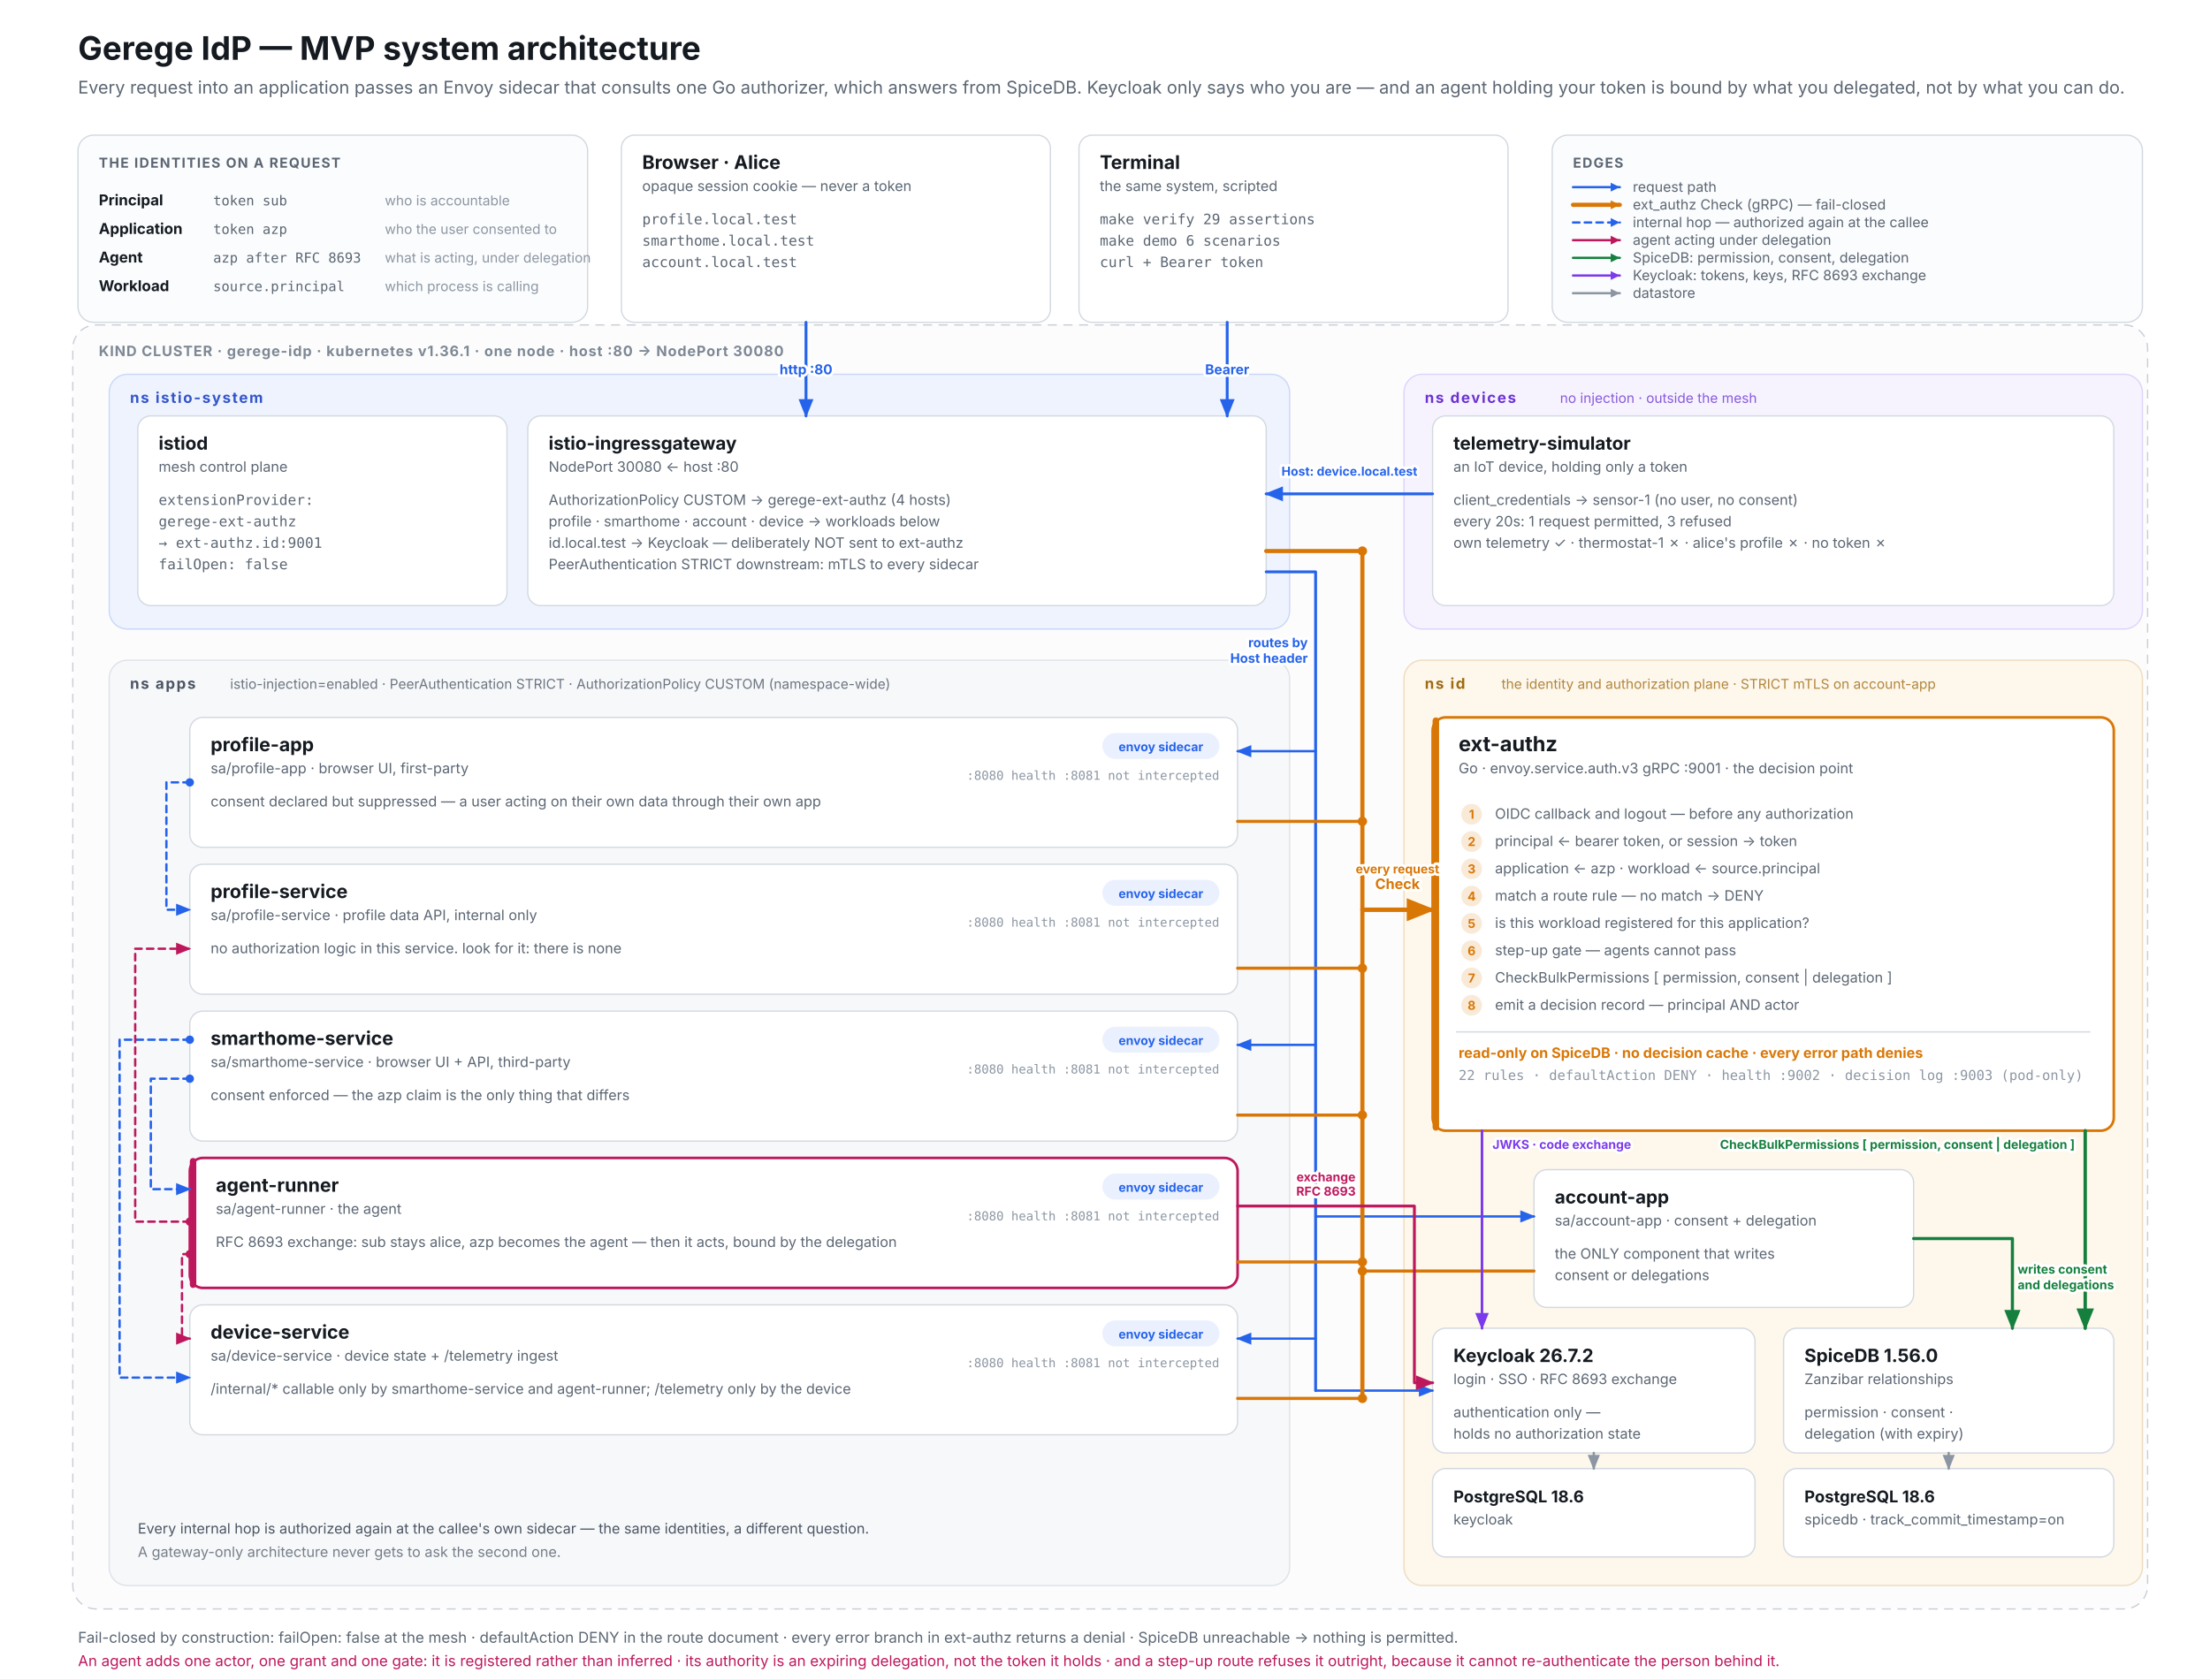
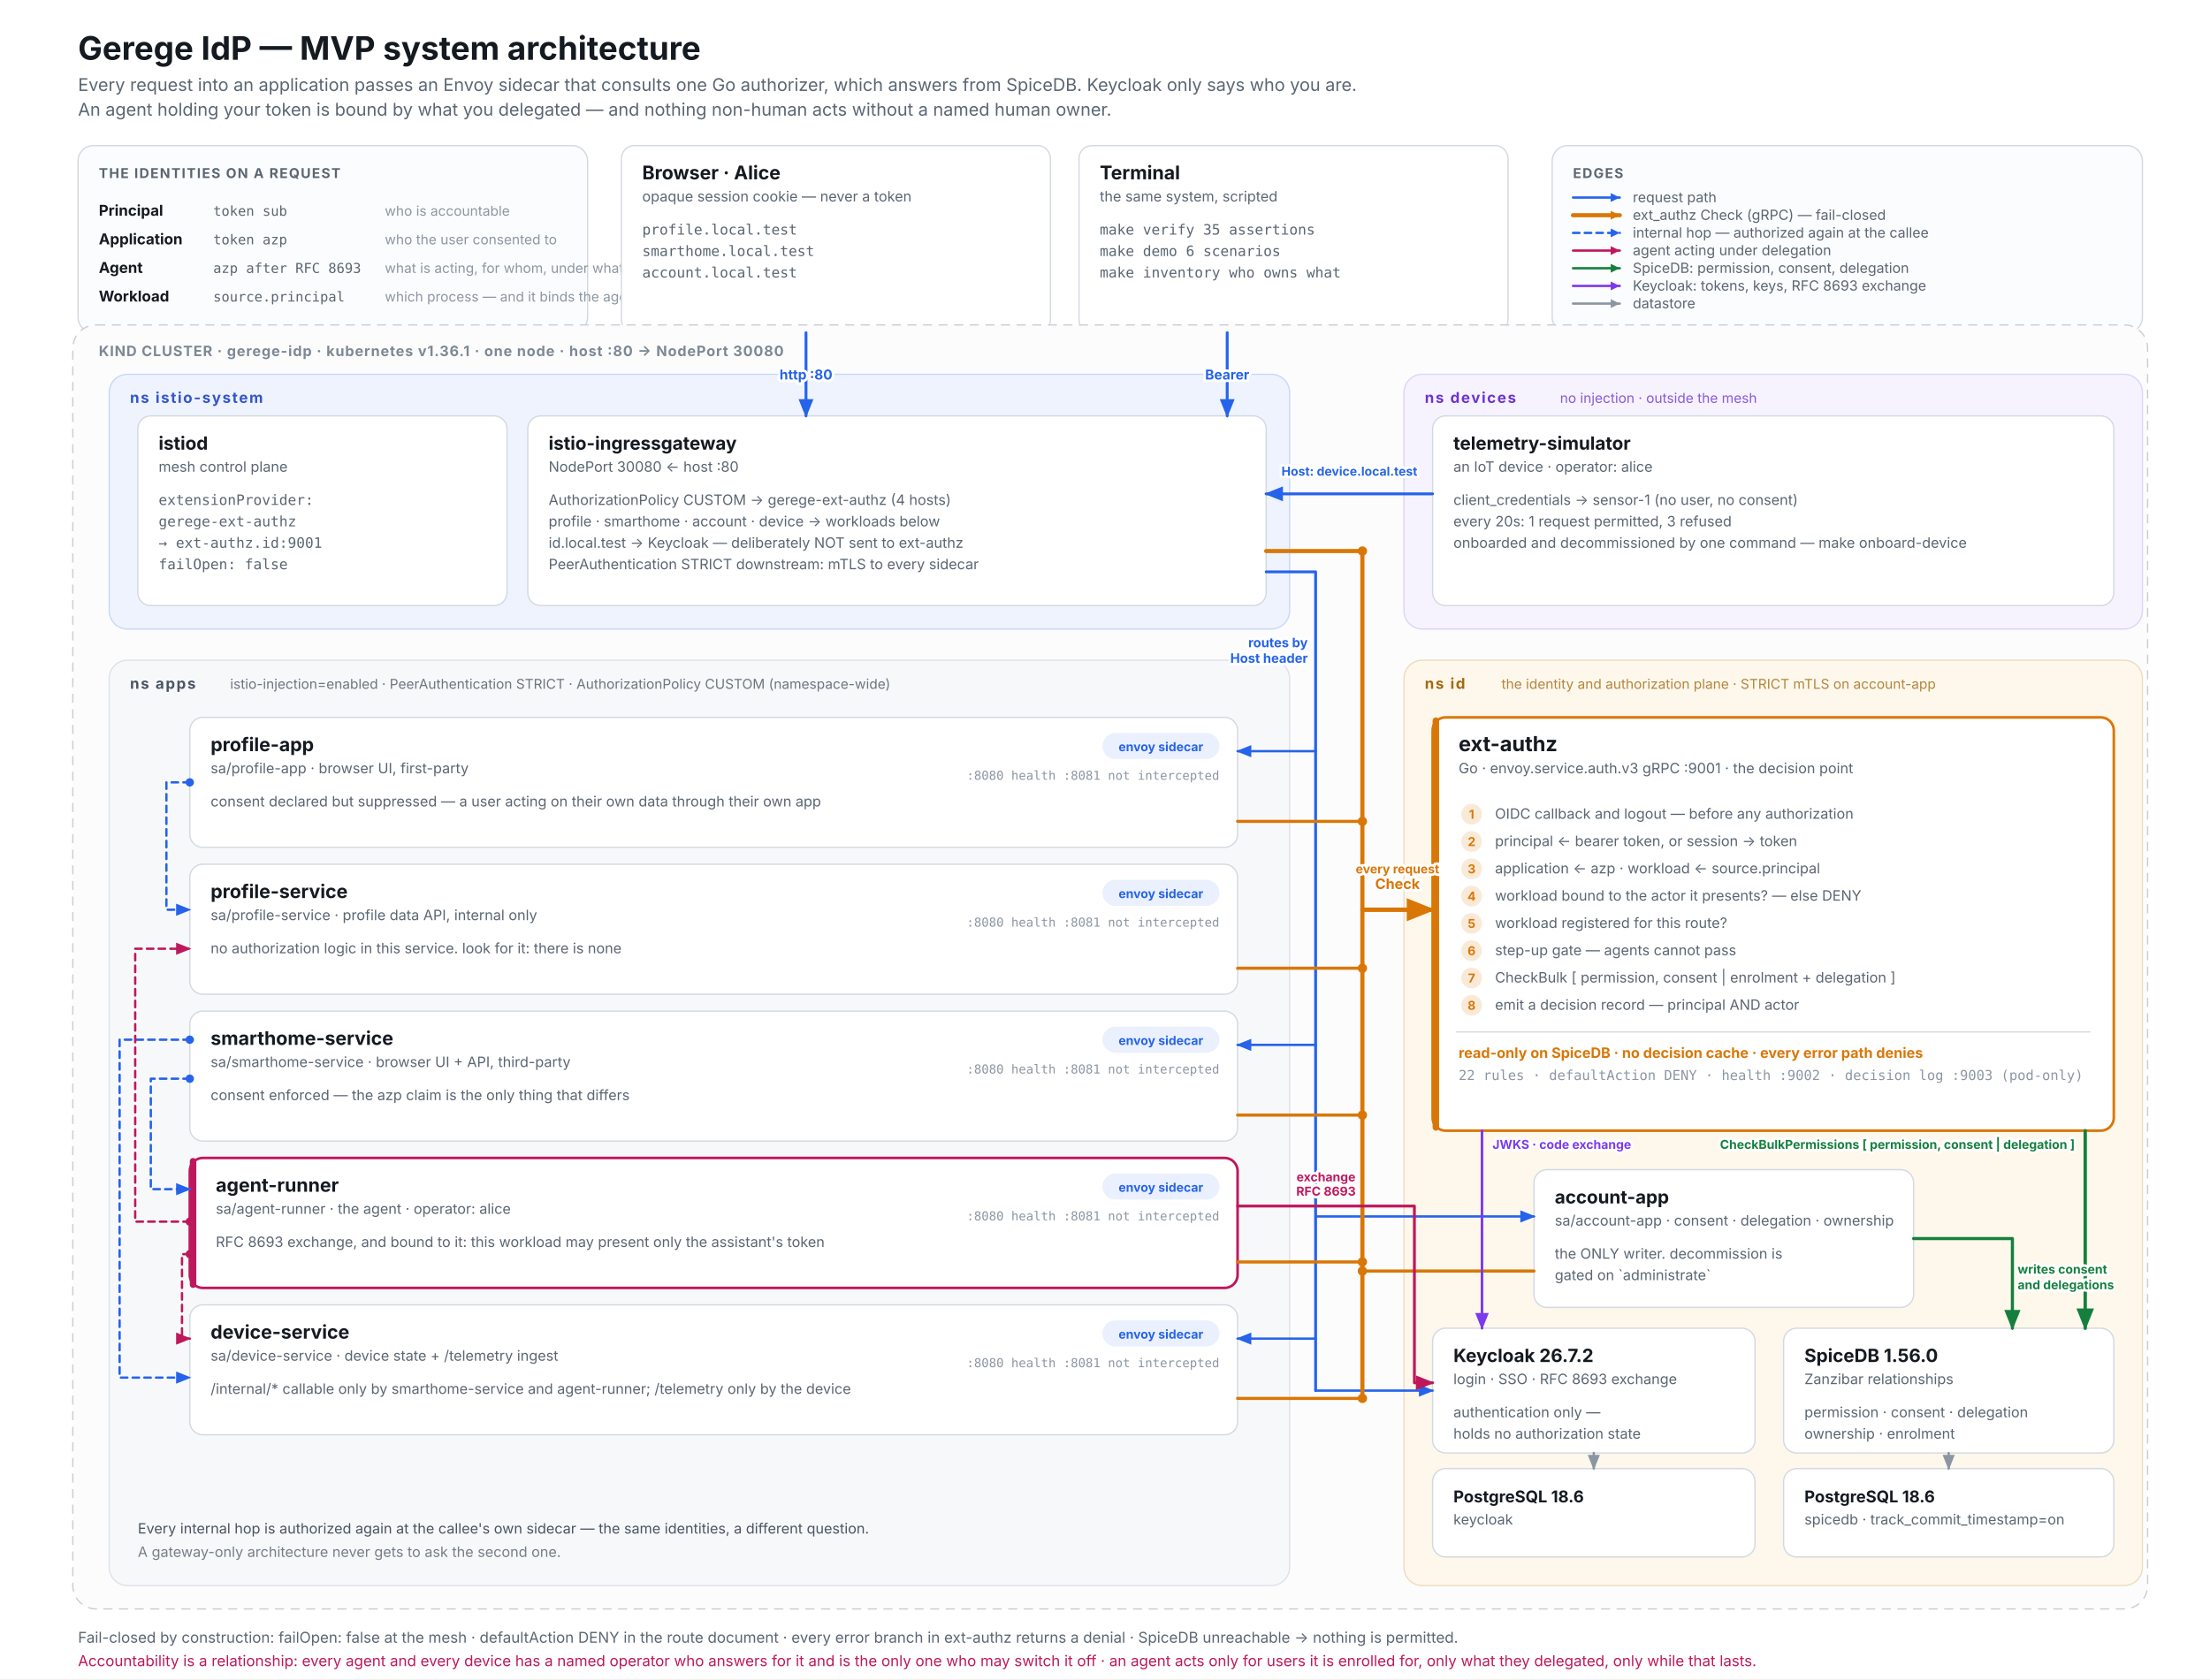
<svg xmlns="http://www.w3.org/2000/svg" viewBox="0 0 1700 1292" width="1700" height="1292" role="img" aria-label="Gerege IdP MVP system architecture: browsers, a terminal and an IoT device reach an Istio ingress gateway; the gateway and every application sidecar call one Go external authorizer over gRPC, which answers from SpiceDB; Keycloak provides identity only." font-family="Inter, -apple-system, BlinkMacSystemFont, Segoe UI, Helvetica, Arial, sans-serif">
  <defs>
    <marker id="a-2563eb" viewBox="0 0 10 10" refX="9" refY="5" markerWidth="6.5" markerHeight="6.5" orient="auto-start-reverse">
      <path d="M0,1 L10,5 L0,9 z" fill="#2563eb" />
    </marker>
    <marker id="a-d97706" viewBox="0 0 10 10" refX="9" refY="5" markerWidth="6.5" markerHeight="6.5" orient="auto-start-reverse">
      <path d="M0,1 L10,5 L0,9 z" fill="#d97706" />
    </marker>
    <marker id="a-15803d" viewBox="0 0 10 10" refX="9" refY="5" markerWidth="6.5" markerHeight="6.5" orient="auto-start-reverse">
      <path d="M0,1 L10,5 L0,9 z" fill="#15803d" />
    </marker>
    <marker id="a-7c3aed" viewBox="0 0 10 10" refX="9" refY="5" markerWidth="6.5" markerHeight="6.5" orient="auto-start-reverse">
      <path d="M0,1 L10,5 L0,9 z" fill="#7c3aed" />
    </marker>
    <marker id="a-8c96a3" viewBox="0 0 10 10" refX="9" refY="5" markerWidth="6.5" markerHeight="6.5" orient="auto-start-reverse">
      <path d="M0,1 L10,5 L0,9 z" fill="#8c96a3" />
    </marker>
    <marker id="a-be185d" viewBox="0 0 10 10" refX="9" refY="5" markerWidth="6.5" markerHeight="6.5" orient="auto-start-reverse">
      <path d="M0,1 L10,5 L0,9 z" fill="#be185d" />
    </marker>
  </defs>
  <rect width="1700" height="1292" fill="#ffffff" />
  <text x="60" y="46" font-size="25" fill="#151a21" font-weight="bold">Gerege IdP — MVP system architecture</text>
-   <text x="60" y="72" font-size="13.5" fill="#5b6673">Every request into an application passes an Envoy sidecar that consults one Go authorizer, which answers from SpiceDB. Keycloak only says who you are — and an agent holding your token is bound by what you delegated, not by what you can do.</text>
-   <rect x="60" y="104" width="392" height="144" rx="12" fill="#fbfcfd" stroke="#d3d9e0" stroke-width="1" />
-   <text x="76" y="129" font-size="10.5" fill="#5b6673" font-weight="bold" letter-spacing="0.9">THE IDENTITIES ON A REQUEST</text>
-   <text x="76" y="158" font-size="11.5" fill="#151a21" font-weight="bold">Principal</text>
-   <text x="164" y="158" font-size="10.5" fill="#5b6673" font-family="ui-monospace, SFMono-Regular, Menlo, Consolas, monospace">token sub</text>
-   <text x="296" y="158" font-size="10.5" fill="#8c96a3">who is accountable</text>
-   <text x="76" y="180" font-size="11.5" fill="#151a21" font-weight="bold">Application</text>
-   <text x="164" y="180" font-size="10.5" fill="#5b6673" font-family="ui-monospace, SFMono-Regular, Menlo, Consolas, monospace">token azp</text>
-   <text x="296" y="180" font-size="10.5" fill="#8c96a3">who the user consented to</text>
-   <text x="76" y="202" font-size="11.5" fill="#151a21" font-weight="bold">Agent</text>
-   <text x="164" y="202" font-size="10.5" fill="#5b6673" font-family="ui-monospace, SFMono-Regular, Menlo, Consolas, monospace">azp after RFC 8693</text>
-   <text x="296" y="202" font-size="10.5" fill="#8c96a3">what is acting, under delegation</text>
-   <text x="76" y="224" font-size="11.5" fill="#151a21" font-weight="bold">Workload</text>
-   <text x="164" y="224" font-size="10.5" fill="#5b6673" font-family="ui-monospace, SFMono-Regular, Menlo, Consolas, monospace">source.principal</text>
-   <text x="296" y="224" font-size="10.5" fill="#8c96a3">which process is calling</text>
-   <rect x="478" y="104" width="330" height="144" rx="10" fill="#ffffff" stroke="#d3d9e0" stroke-width="1" />
-   <text x="494" y="130" font-size="14.5" fill="#151a21" font-weight="bold">Browser  ·  Alice</text>
-   <text x="494" y="147" font-size="11" fill="#5b6673">opaque session cookie — never a token</text>
-   <text x="494" y="172.5" font-size="11" fill="#5b6673" font-family="ui-monospace, SFMono-Regular, Menlo, Consolas, monospace">profile.local.test</text>
-   <text x="494" y="189.0" font-size="11" fill="#5b6673" font-family="ui-monospace, SFMono-Regular, Menlo, Consolas, monospace">smarthome.local.test</text>
-   <text x="494" y="205.5" font-size="11" fill="#5b6673" font-family="ui-monospace, SFMono-Regular, Menlo, Consolas, monospace">account.local.test</text>
-   <rect x="830" y="104" width="330" height="144" rx="10" fill="#ffffff" stroke="#d3d9e0" stroke-width="1" />
-   <text x="846" y="130" font-size="14.5" fill="#151a21" font-weight="bold">Terminal</text>
-   <text x="846" y="147" font-size="11" fill="#5b6673">the same system, scripted</text>
-   <text x="846" y="172.5" font-size="11" fill="#5b6673" font-family="ui-monospace, SFMono-Regular, Menlo, Consolas, monospace">make verify   29 assertions</text>
-   <text x="846" y="189.0" font-size="11" fill="#5b6673" font-family="ui-monospace, SFMono-Regular, Menlo, Consolas, monospace">make demo     6 scenarios</text>
-   <text x="846" y="205.5" font-size="11" fill="#5b6673" font-family="ui-monospace, SFMono-Regular, Menlo, Consolas, monospace">curl + Bearer token</text>
-   <rect x="1194" y="104" width="454" height="144" rx="12" fill="#fbfcfd" stroke="#d3d9e0" stroke-width="1" />
-   <text x="1210" y="129" font-size="10.5" fill="#5b6673" font-weight="bold" letter-spacing="0.9">EDGES</text>
-   <line x1="1210" y1="144" x2="1246" y2="144" stroke="#2563eb" stroke-width="1.8" stroke-linecap="round" />
-   <polygon points="1246,144 1239,140.6 1239,147.4" fill="#2563eb" />
-   <text x="1256" y="147.6" font-size="10.8" fill="#5b6673">request path</text>
-   <line x1="1210" y1="157.6" x2="1246" y2="157.6" stroke="#d97706" stroke-width="3.2" stroke-linecap="round" />
-   <polygon points="1246,157.6 1239,154.2 1239,161.0" fill="#d97706" />
-   <text x="1256" y="161.2" font-size="10.8" fill="#5b6673">ext_authz Check (gRPC) — fail-closed</text>
-   <line x1="1210" y1="171.2" x2="1246" y2="171.2" stroke="#2563eb" stroke-width="1.8" stroke-linecap="round" stroke-dasharray="5 4" />
-   <polygon points="1246,171.2 1239,167.8 1239,174.6" fill="#2563eb" />
-   <text x="1256" y="174.8" font-size="10.8" fill="#5b6673">internal hop — authorized again at the callee</text>
-   <line x1="1210" y1="184.8" x2="1246" y2="184.8" stroke="#be185d" stroke-width="1.8" stroke-linecap="round" />
-   <polygon points="1246,184.8 1239,181.4 1239,188.2" fill="#be185d" />
-   <text x="1256" y="188.4" font-size="10.8" fill="#5b6673">agent acting under delegation</text>
-   <line x1="1210" y1="198.4" x2="1246" y2="198.4" stroke="#15803d" stroke-width="1.8" stroke-linecap="round" />
-   <polygon points="1246,198.4 1239,195 1239,201.8" fill="#15803d" />
-   <text x="1256" y="202" font-size="10.8" fill="#5b6673">SpiceDB: permission, consent, delegation</text>
-   <line x1="1210" y1="212" x2="1246" y2="212" stroke="#7c3aed" stroke-width="1.8" stroke-linecap="round" />
-   <polygon points="1246,212 1239,208.6 1239,215.4" fill="#7c3aed" />
-   <text x="1256" y="215.6" font-size="10.8" fill="#5b6673">Keycloak: tokens, keys, RFC 8693 exchange</text>
-   <line x1="1210" y1="225.6" x2="1246" y2="225.6" stroke="#8c96a3" stroke-width="1.8" stroke-linecap="round" />
-   <polygon points="1246,225.6 1239,222.2 1239,229" fill="#8c96a3" />
-   <text x="1256" y="229.2" font-size="10.8" fill="#5b6673">datastore</text>
+   <text x="60" y="70" font-size="13.5" fill="#5b6673">Every request into an application passes an Envoy sidecar that consults one Go authorizer, which answers from SpiceDB. Keycloak only says who you are.</text>
+   <text x="60" y="89" font-size="13.5" fill="#5b6673">An agent holding your token is bound by what you delegated — and nothing non-human acts without a named human owner.</text>
+   <rect x="60" y="112" width="392" height="144" rx="12" fill="#fbfcfd" stroke="#d3d9e0" stroke-width="1" />
+   <text x="76" y="137" font-size="10.5" fill="#5b6673" font-weight="bold" letter-spacing="0.9">THE IDENTITIES ON A REQUEST</text>
+   <text x="76" y="166" font-size="11.5" fill="#151a21" font-weight="bold">Principal</text>
+   <text x="164" y="166" font-size="10.5" fill="#5b6673" font-family="ui-monospace, SFMono-Regular, Menlo, Consolas, monospace">token sub</text>
+   <text x="296" y="166" font-size="10.5" fill="#8c96a3">who is accountable</text>
+   <text x="76" y="188" font-size="11.5" fill="#151a21" font-weight="bold">Application</text>
+   <text x="164" y="188" font-size="10.5" fill="#5b6673" font-family="ui-monospace, SFMono-Regular, Menlo, Consolas, monospace">token azp</text>
+   <text x="296" y="188" font-size="10.5" fill="#8c96a3">who the user consented to</text>
+   <text x="76" y="210" font-size="11.5" fill="#151a21" font-weight="bold">Agent</text>
+   <text x="164" y="210" font-size="10.5" fill="#5b6673" font-family="ui-monospace, SFMono-Regular, Menlo, Consolas, monospace">azp after RFC 8693</text>
+   <text x="296" y="210" font-size="10.5" fill="#8c96a3">what is acting, for whom, under what</text>
+   <text x="76" y="232" font-size="11.5" fill="#151a21" font-weight="bold">Workload</text>
+   <text x="164" y="232" font-size="10.5" fill="#5b6673" font-family="ui-monospace, SFMono-Regular, Menlo, Consolas, monospace">source.principal</text>
+   <text x="296" y="232" font-size="10.5" fill="#8c96a3">which process — and it binds the agent</text>
+   <rect x="478" y="112" width="330" height="144" rx="10" fill="#ffffff" stroke="#d3d9e0" stroke-width="1" />
+   <text x="494" y="138" font-size="14.5" fill="#151a21" font-weight="bold">Browser  ·  Alice</text>
+   <text x="494" y="155" font-size="11" fill="#5b6673">opaque session cookie — never a token</text>
+   <text x="494" y="180.5" font-size="11" fill="#5b6673" font-family="ui-monospace, SFMono-Regular, Menlo, Consolas, monospace">profile.local.test</text>
+   <text x="494" y="197.0" font-size="11" fill="#5b6673" font-family="ui-monospace, SFMono-Regular, Menlo, Consolas, monospace">smarthome.local.test</text>
+   <text x="494" y="213.5" font-size="11" fill="#5b6673" font-family="ui-monospace, SFMono-Regular, Menlo, Consolas, monospace">account.local.test</text>
+   <rect x="830" y="112" width="330" height="144" rx="10" fill="#ffffff" stroke="#d3d9e0" stroke-width="1" />
+   <text x="846" y="138" font-size="14.5" fill="#151a21" font-weight="bold">Terminal</text>
+   <text x="846" y="155" font-size="11" fill="#5b6673">the same system, scripted</text>
+   <text x="846" y="180.5" font-size="11" fill="#5b6673" font-family="ui-monospace, SFMono-Regular, Menlo, Consolas, monospace">make verify   35 assertions</text>
+   <text x="846" y="197.0" font-size="11" fill="#5b6673" font-family="ui-monospace, SFMono-Regular, Menlo, Consolas, monospace">make demo     6 scenarios</text>
+   <text x="846" y="213.5" font-size="11" fill="#5b6673" font-family="ui-monospace, SFMono-Regular, Menlo, Consolas, monospace">make inventory  who owns what</text>
+   <rect x="1194" y="112" width="454" height="144" rx="12" fill="#fbfcfd" stroke="#d3d9e0" stroke-width="1" />
+   <text x="1210" y="137" font-size="10.5" fill="#5b6673" font-weight="bold" letter-spacing="0.9">EDGES</text>
+   <line x1="1210" y1="152" x2="1246" y2="152" stroke="#2563eb" stroke-width="1.8" stroke-linecap="round" />
+   <polygon points="1246,152 1239,148.6 1239,155.4" fill="#2563eb" />
+   <text x="1256" y="155.6" font-size="10.8" fill="#5b6673">request path</text>
+   <line x1="1210" y1="165.6" x2="1246" y2="165.6" stroke="#d97706" stroke-width="3.2" stroke-linecap="round" />
+   <polygon points="1246,165.6 1239,162.2 1239,169.0" fill="#d97706" />
+   <text x="1256" y="169.2" font-size="10.8" fill="#5b6673">ext_authz Check (gRPC) — fail-closed</text>
+   <line x1="1210" y1="179.2" x2="1246" y2="179.2" stroke="#2563eb" stroke-width="1.8" stroke-linecap="round" stroke-dasharray="5 4" />
+   <polygon points="1246,179.2 1239,175.8 1239,182.6" fill="#2563eb" />
+   <text x="1256" y="182.8" font-size="10.8" fill="#5b6673">internal hop — authorized again at the callee</text>
+   <line x1="1210" y1="192.8" x2="1246" y2="192.8" stroke="#be185d" stroke-width="1.8" stroke-linecap="round" />
+   <polygon points="1246,192.8 1239,189.4 1239,196.2" fill="#be185d" />
+   <text x="1256" y="196.4" font-size="10.8" fill="#5b6673">agent acting under delegation</text>
+   <line x1="1210" y1="206.4" x2="1246" y2="206.4" stroke="#15803d" stroke-width="1.8" stroke-linecap="round" />
+   <polygon points="1246,206.4 1239,203 1239,209.8" fill="#15803d" />
+   <text x="1256" y="210" font-size="10.8" fill="#5b6673">SpiceDB: permission, consent, delegation</text>
+   <line x1="1210" y1="220" x2="1246" y2="220" stroke="#7c3aed" stroke-width="1.8" stroke-linecap="round" />
+   <polygon points="1246,220 1239,216.6 1239,223.4" fill="#7c3aed" />
+   <text x="1256" y="223.6" font-size="10.8" fill="#5b6673">Keycloak: tokens, keys, RFC 8693 exchange</text>
+   <line x1="1210" y1="233.6" x2="1246" y2="233.6" stroke="#8c96a3" stroke-width="1.8" stroke-linecap="round" />
+   <polygon points="1246,233.6 1239,230.2 1239,237" fill="#8c96a3" />
+   <text x="1256" y="237.2" font-size="10.8" fill="#5b6673">datastore</text>
  <rect x="56" y="250" width="1596" height="988" rx="18" fill="#fcfcfd" stroke="#c9ced6" stroke-width="1" stroke-dasharray="7 5" />
  <text x="76" y="274" font-size="11" fill="#7d8894" font-weight="bold" letter-spacing="0.6">KIND CLUSTER  ·  gerege-idp  ·  kubernetes v1.36.1  ·  one node  ·  host :80 → NodePort 30080</text>
  <rect x="84" y="288" width="908" height="196" rx="14" fill="#eef3fe" stroke="#c9d8f8" stroke-width="1" />
  <text x="100" y="310" font-size="11.5" fill="#3355c9" font-weight="bold" letter-spacing="1.1">ns istio-system</text>
  <rect x="106" y="320" width="284" height="146" rx="10" fill="#ffffff" stroke="#d3d9e0" stroke-width="1" />
  <text x="122" y="346" font-size="14" fill="#151a21" font-weight="bold">istiod</text>
  <text x="122" y="363" font-size="11" fill="#5b6673">mesh control plane</text>
  <text x="122" y="388.5" font-size="11" fill="#5b6673" font-family="ui-monospace, SFMono-Regular, Menlo, Consolas, monospace">extensionProvider:</text>
  <text x="122" y="405.0" font-size="11" fill="#5b6673" font-family="ui-monospace, SFMono-Regular, Menlo, Consolas, monospace">  gerege-ext-authz</text>
  <text x="122" y="421.5" font-size="11" fill="#5b6673" font-family="ui-monospace, SFMono-Regular, Menlo, Consolas, monospace">  → ext-authz.id:9001</text>
  <text x="122" y="438.0" font-size="11" fill="#5b6673" font-family="ui-monospace, SFMono-Regular, Menlo, Consolas, monospace">  failOpen: false</text>
  <rect x="406" y="320" width="568" height="146" rx="10" fill="#ffffff" stroke="#d3d9e0" stroke-width="1" />
  <text x="422" y="346" font-size="14" fill="#151a21" font-weight="bold">istio-ingressgateway</text>
  <text x="422" y="363" font-size="11" fill="#5b6673">NodePort 30080  ←  host :80</text>
  <text x="422" y="388.5" font-size="11" fill="#5b6673">AuthorizationPolicy CUSTOM → gerege-ext-authz   (4 hosts)</text>
  <text x="422" y="405.0" font-size="11" fill="#5b6673">profile · smarthome · account · device   →   workloads below</text>
  <text x="422" y="421.5" font-size="11" fill="#5b6673">id.local.test → Keycloak   — deliberately NOT sent to ext-authz</text>
  <text x="422" y="438.0" font-size="11" fill="#5b6673">PeerAuthentication STRICT downstream: mTLS to every sidecar</text>
  <rect x="1080" y="288" width="568" height="196" rx="14" fill="#f6f3ff" stroke="#ddd4fb" stroke-width="1" />
  <text x="1096" y="310" font-size="11.5" fill="#6d33d0" font-weight="bold" letter-spacing="1.1">ns devices</text>
  <text x="1200.0" y="310" font-size="10.5" fill="#6d33d0" opacity="0.8">no injection · outside the mesh</text>
  <rect x="1102" y="320" width="524" height="146" rx="10" fill="#ffffff" stroke="#d3d9e0" stroke-width="1" />
  <text x="1118" y="346" font-size="14" fill="#151a21" font-weight="bold">telemetry-simulator</text>
-   <text x="1118" y="363" font-size="11" fill="#5b6673">an IoT device, holding only a token</text>
+   <text x="1118" y="363" font-size="11" fill="#5b6673">an IoT device  ·  operator: alice</text>
  <text x="1118" y="388.5" font-size="11" fill="#5b6673">client_credentials → sensor-1   (no user, no consent)</text>
  <text x="1118" y="405.0" font-size="11" fill="#5b6673">every 20s:  1 request permitted,  3 refused</text>
-   <text x="1118" y="421.5" font-size="11" fill="#5b6673">own telemetry ✓   ·   thermostat-1 ✗   ·   alice's profile ✗   ·   no token ✗</text>
+   <text x="1118" y="421.5" font-size="11" fill="#5b6673">onboarded and decommissioned by one command — make onboard-device</text>
  <rect x="84" y="508" width="908" height="712" rx="14" fill="#f7f8fa" stroke="#dee2e8" stroke-width="1" />
  <text x="100" y="530" font-size="11.5" fill="#4a5563" font-weight="bold" letter-spacing="1.1">ns apps</text>
  <text x="177.0" y="530" font-size="10.5" fill="#4a5563" opacity="0.8">istio-injection=enabled · PeerAuthentication STRICT · AuthorizationPolicy CUSTOM (namespace-wide)</text>
  <rect x="146" y="552" width="806" height="100" rx="10" fill="#ffffff" stroke="#d3d9e0" stroke-width="1" />
  <text x="162" y="578" font-size="14.5" fill="#151a21" font-weight="bold">profile-app</text>
  <text x="162" y="595" font-size="11" fill="#5b6673">sa/profile-app  ·  browser UI, first-party</text>
  <text x="162" y="620.5" font-size="11" fill="#5b6673">consent declared but suppressed — a user acting on their own data through their own app</text>
  <rect x="848" y="564" width="90" height="20" rx="10" fill="#2563eb" opacity="0.10" />
  <text x="893" y="578" font-size="9.5" fill="#2563eb" font-weight="bold" text-anchor="middle">envoy sidecar</text>
  <text x="938" y="600" font-size="9.5" fill="#8c96a3" text-anchor="end" font-family="ui-monospace, SFMono-Regular, Menlo, Consolas, monospace">:8080   health :8081 not intercepted</text>
  <rect x="146" y="665" width="806" height="100" rx="10" fill="#ffffff" stroke="#d3d9e0" stroke-width="1" />
  <text x="162" y="691" font-size="14.5" fill="#151a21" font-weight="bold">profile-service</text>
  <text x="162" y="708" font-size="11" fill="#5b6673">sa/profile-service  ·  profile data API, internal only</text>
  <text x="162" y="733.5" font-size="11" fill="#5b6673">no authorization logic in this service. look for it: there is none</text>
  <rect x="848" y="677" width="90" height="20" rx="10" fill="#2563eb" opacity="0.10" />
  <text x="893" y="691" font-size="9.5" fill="#2563eb" font-weight="bold" text-anchor="middle">envoy sidecar</text>
  <text x="938" y="713" font-size="9.5" fill="#8c96a3" text-anchor="end" font-family="ui-monospace, SFMono-Regular, Menlo, Consolas, monospace">:8080   health :8081 not intercepted</text>
  <rect x="146" y="778" width="806" height="100" rx="10" fill="#ffffff" stroke="#d3d9e0" stroke-width="1" />
  <text x="162" y="804" font-size="14.5" fill="#151a21" font-weight="bold">smarthome-service</text>
  <text x="162" y="821" font-size="11" fill="#5b6673">sa/smarthome-service  ·  browser UI + API, third-party</text>
  <text x="162" y="846.5" font-size="11" fill="#5b6673">consent enforced — the azp claim is the only thing that differs</text>
  <rect x="848" y="790" width="90" height="20" rx="10" fill="#2563eb" opacity="0.10" />
  <text x="893" y="804" font-size="9.5" fill="#2563eb" font-weight="bold" text-anchor="middle">envoy sidecar</text>
  <text x="938" y="826" font-size="9.5" fill="#8c96a3" text-anchor="end" font-family="ui-monospace, SFMono-Regular, Menlo, Consolas, monospace">:8080   health :8081 not intercepted</text>
  <rect x="146" y="891" width="806" height="100" rx="10" fill="#ffffff" stroke="#be185d" stroke-width="2" />
  <rect x="146" y="891" width="5" height="100" rx="2.5" fill="#be185d" />
  <text x="166" y="917" font-size="14.5" fill="#151a21" font-weight="bold">agent-runner</text>
-   <text x="166" y="934" font-size="11" fill="#5b6673">sa/agent-runner  ·  the agent</text>
-   <text x="166" y="959.5" font-size="11" fill="#5b6673">RFC 8693 exchange: sub stays alice, azp becomes the agent — then it acts, bound by the delegation</text>
+   <text x="166" y="934" font-size="11" fill="#5b6673">sa/agent-runner  ·  the agent  ·  operator: alice</text>
+   <text x="166" y="959.5" font-size="11" fill="#5b6673">RFC 8693 exchange, and bound to it: this workload may present only the assistant's token</text>
  <rect x="848" y="903" width="90" height="20" rx="10" fill="#2563eb" opacity="0.10" />
  <text x="893" y="917" font-size="9.5" fill="#2563eb" font-weight="bold" text-anchor="middle">envoy sidecar</text>
  <text x="938" y="939" font-size="9.5" fill="#8c96a3" text-anchor="end" font-family="ui-monospace, SFMono-Regular, Menlo, Consolas, monospace">:8080   health :8081 not intercepted</text>
  <rect x="146" y="1004" width="806" height="100" rx="10" fill="#ffffff" stroke="#d3d9e0" stroke-width="1" />
  <text x="162" y="1030" font-size="14.5" fill="#151a21" font-weight="bold">device-service</text>
  <text x="162" y="1047" font-size="11" fill="#5b6673">sa/device-service  ·  device state + /telemetry ingest</text>
  <text x="162" y="1072.5" font-size="11" fill="#5b6673">/internal/* callable only by smarthome-service and agent-runner; /telemetry only by the device</text>
  <rect x="848" y="1016" width="90" height="20" rx="10" fill="#2563eb" opacity="0.10" />
  <text x="893" y="1030" font-size="9.5" fill="#2563eb" font-weight="bold" text-anchor="middle">envoy sidecar</text>
  <text x="938" y="1052" font-size="9.5" fill="#8c96a3" text-anchor="end" font-family="ui-monospace, SFMono-Regular, Menlo, Consolas, monospace">:8080   health :8081 not intercepted</text>
  <text x="106" y="1180" font-size="11" fill="#4a5563">Every internal hop is authorized again at the callee's own sidecar — the same identities, a different question.</text>
  <text x="106" y="1198" font-size="11" fill="#4a5563" opacity="0.75">A gateway-only architecture never gets to ask the second one.</text>
  <rect x="1080" y="508" width="568" height="712" rx="14" fill="#fdf7ec" stroke="#eedcbe" stroke-width="1" />
  <text x="1096" y="530" font-size="11.5" fill="#a06a10" font-weight="bold" letter-spacing="1.1">ns id</text>
  <text x="1155.0" y="530" font-size="10.5" fill="#a06a10" opacity="0.8">the identity and authorization plane · STRICT mTLS on account-app</text>
  <rect x="1102" y="552" width="524" height="318" rx="10" fill="#ffffff" stroke="#d97706" stroke-width="2" />
  <rect x="1102" y="552" width="5" height="318" rx="2.5" fill="#d97706" />
  <text x="1122" y="578" font-size="16" fill="#151a21" font-weight="bold">ext-authz</text>
  <text x="1122" y="595" font-size="11" fill="#5b6673">Go · envoy.service.auth.v3 gRPC :9001 · the decision point</text>
  <circle cx="1132" cy="626.5" r="8" fill="#d97706" opacity="0.16" />
  <text x="1132" y="630" font-size="9.5" fill="#d97706" font-weight="bold" text-anchor="middle">1</text>
  <text x="1150" y="630" font-size="11" fill="#5b6673">OIDC callback and logout — before any authorization</text>
  <circle cx="1132" cy="647.5" r="8" fill="#d97706" opacity="0.16" />
  <text x="1132" y="651" font-size="9.5" fill="#d97706" font-weight="bold" text-anchor="middle">2</text>
  <text x="1150" y="651" font-size="11" fill="#5b6673">principal   ←  bearer token, or session → token</text>
  <circle cx="1132" cy="668.5" r="8" fill="#d97706" opacity="0.16" />
  <text x="1132" y="672" font-size="9.5" fill="#d97706" font-weight="bold" text-anchor="middle">3</text>
  <text x="1150" y="672" font-size="11" fill="#5b6673">application ← azp   ·   workload ← source.principal</text>
  <circle cx="1132" cy="689.5" r="8" fill="#d97706" opacity="0.16" />
  <text x="1132" y="693" font-size="9.5" fill="#d97706" font-weight="bold" text-anchor="middle">4</text>
-   <text x="1150" y="693" font-size="11" fill="#5b6673">match a route rule   —   no match → DENY</text>
+   <text x="1150" y="693" font-size="11" fill="#5b6673">workload bound to the actor it presents?   —   else DENY</text>
  <circle cx="1132" cy="710.5" r="8" fill="#d97706" opacity="0.16" />
  <text x="1132" y="714" font-size="9.5" fill="#d97706" font-weight="bold" text-anchor="middle">5</text>
-   <text x="1150" y="714" font-size="11" fill="#5b6673">is this workload registered for this application?</text>
+   <text x="1150" y="714" font-size="11" fill="#5b6673">workload registered for this route?</text>
  <circle cx="1132" cy="731.5" r="8" fill="#d97706" opacity="0.16" />
  <text x="1132" y="735" font-size="9.5" fill="#d97706" font-weight="bold" text-anchor="middle">6</text>
  <text x="1150" y="735" font-size="11" fill="#5b6673">step-up gate  —  agents cannot pass</text>
  <circle cx="1132" cy="752.5" r="8" fill="#d97706" opacity="0.16" />
  <text x="1132" y="756" font-size="9.5" fill="#d97706" font-weight="bold" text-anchor="middle">7</text>
-   <text x="1150" y="756" font-size="11" fill="#5b6673">CheckBulkPermissions [ permission, consent | delegation ]</text>
+   <text x="1150" y="756" font-size="11" fill="#5b6673">CheckBulk [ permission, consent | enrolment + delegation ]</text>
  <circle cx="1132" cy="773.5" r="8" fill="#d97706" opacity="0.16" />
  <text x="1132" y="777" font-size="9.5" fill="#d97706" font-weight="bold" text-anchor="middle">8</text>
  <text x="1150" y="777" font-size="11" fill="#5b6673">emit a decision record  —  principal AND actor</text>
  <line x1="1120" y1="794" x2="1608" y2="794" stroke="#d3d9e0" />
  <text x="1122" y="814" font-size="11" fill="#d97706" font-weight="bold">read-only on SpiceDB   ·   no decision cache   ·   every error path denies</text>
  <text x="1122" y="831" font-size="10.5" fill="#8c96a3" font-family="ui-monospace, SFMono-Regular, Menlo, Consolas, monospace">22 rules · defaultAction DENY · health :9002 · decision log :9003 (pod-only)</text>
  <rect x="1180" y="900" width="292" height="106" rx="10" fill="#ffffff" stroke="#d3d9e0" stroke-width="1" />
  <text x="1196" y="926" font-size="14" fill="#151a21" font-weight="bold">account-app</text>
-   <text x="1196" y="943" font-size="11" fill="#5b6673">sa/account-app · consent + delegation</text>
-   <text x="1196" y="968.5" font-size="11" fill="#5b6673">the ONLY component that writes</text>
-   <text x="1196" y="985.0" font-size="11" fill="#5b6673">consent or delegations</text>
+   <text x="1196" y="943" font-size="11" fill="#5b6673">sa/account-app · consent · delegation · ownership</text>
+   <text x="1196" y="968.5" font-size="11" fill="#5b6673">the ONLY writer. decommission is</text>
+   <text x="1196" y="985.0" font-size="11" fill="#5b6673">gated on `administrate`</text>
  <rect x="1102" y="1022" width="248" height="96" rx="10" fill="#ffffff" stroke="#d3d9e0" stroke-width="1" />
  <text x="1118" y="1048" font-size="14" fill="#151a21" font-weight="bold">Keycloak 26.7.2</text>
  <text x="1118" y="1065" font-size="11" fill="#5b6673">login · SSO · RFC 8693 exchange</text>
  <text x="1118" y="1090.5" font-size="11" fill="#5b6673">authentication only —</text>
  <text x="1118" y="1107.0" font-size="11" fill="#5b6673">holds no authorization state</text>
  <rect x="1372" y="1022" width="254" height="96" rx="10" fill="#ffffff" stroke="#d3d9e0" stroke-width="1" />
  <text x="1388" y="1048" font-size="14" fill="#151a21" font-weight="bold">SpiceDB 1.56.0</text>
  <text x="1388" y="1065" font-size="11" fill="#5b6673">Zanzibar relationships</text>
-   <text x="1388" y="1090.5" font-size="11" fill="#5b6673">permission · consent ·</text>
-   <text x="1388" y="1107.0" font-size="11" fill="#5b6673">delegation (with expiry)</text>
+   <text x="1388" y="1090.5" font-size="11" fill="#5b6673">permission · consent · delegation</text>
+   <text x="1388" y="1107.0" font-size="11" fill="#5b6673">ownership · enrolment</text>
  <rect x="1102" y="1130" width="248" height="68" rx="10" fill="#ffffff" stroke="#d3d9e0" stroke-width="1" />
  <text x="1118" y="1156" font-size="12.5" fill="#151a21" font-weight="bold">PostgreSQL 18.6</text>
  <text x="1118" y="1173" font-size="11" fill="#5b6673">keycloak</text>
  <rect x="1372" y="1130" width="254" height="68" rx="10" fill="#ffffff" stroke="#d3d9e0" stroke-width="1" />
  <text x="1388" y="1156" font-size="12.5" fill="#151a21" font-weight="bold">PostgreSQL 18.6</text>
  <text x="1388" y="1173" font-size="11" fill="#5b6673">spicedb · track_commit_timestamp=on</text>
-   <path d="M620,248 L620,320" fill="none" stroke="#2563eb" stroke-width="2.2" stroke-linejoin="round" stroke-linecap="round" marker-end="url(#a-2563eb)" />
-   <text x="620" y="288" font-size="10.5" fill="#2563eb" font-weight="bold" text-anchor="middle" stroke="#ffffff" stroke-width="4" stroke-linejoin="round" paint-order="stroke">http  :80</text>
-   <path d="M944,248 L944,320" fill="none" stroke="#2563eb" stroke-width="2.2" stroke-linejoin="round" stroke-linecap="round" marker-end="url(#a-2563eb)" />
-   <text x="944" y="288" font-size="10.5" fill="#2563eb" font-weight="bold" text-anchor="middle" stroke="#ffffff" stroke-width="4" stroke-linejoin="round" paint-order="stroke">Bearer</text>
+   <path d="M620,256 L620,320" fill="none" stroke="#2563eb" stroke-width="2.2" stroke-linejoin="round" stroke-linecap="round" marker-end="url(#a-2563eb)" />
+   <text x="620" y="292" font-size="10.5" fill="#2563eb" font-weight="bold" text-anchor="middle" stroke="#ffffff" stroke-width="4" stroke-linejoin="round" paint-order="stroke">http  :80</text>
+   <path d="M944,256 L944,320" fill="none" stroke="#2563eb" stroke-width="2.2" stroke-linejoin="round" stroke-linecap="round" marker-end="url(#a-2563eb)" />
+   <text x="944" y="292" font-size="10.5" fill="#2563eb" font-weight="bold" text-anchor="middle" stroke="#ffffff" stroke-width="4" stroke-linejoin="round" paint-order="stroke">Bearer</text>
  <path d="M1102,380 L974,380" fill="none" stroke="#2563eb" stroke-width="2.2" stroke-linejoin="round" stroke-linecap="round" marker-end="url(#a-2563eb)" />
  <text x="1038" y="366" font-size="9.5" fill="#2563eb" font-weight="bold" text-anchor="middle" stroke="#ffffff" stroke-width="4" stroke-linejoin="round" paint-order="stroke">Host: device.local.test</text>
  <path d="M974,440 L1012,440 L1012,1070" fill="none" stroke="#2563eb" stroke-width="2.2" stroke-linejoin="round" stroke-linecap="round" />
  <text x="1006" y="498" font-size="10" fill="#2563eb" font-weight="bold" text-anchor="end" stroke="#ffffff" stroke-width="4" stroke-linejoin="round" paint-order="stroke">routes by</text>
  <text x="1006" y="510" font-size="10" fill="#2563eb" font-weight="bold" text-anchor="end" stroke="#ffffff" stroke-width="4" stroke-linejoin="round" paint-order="stroke">Host header</text>
  <path d="M1012,578 L952,578" fill="none" stroke="#2563eb" stroke-width="1.8" stroke-linejoin="round" stroke-linecap="round" marker-end="url(#a-2563eb)" />
  <path d="M1012,804 L952,804" fill="none" stroke="#2563eb" stroke-width="1.8" stroke-linejoin="round" stroke-linecap="round" marker-end="url(#a-2563eb)" />
  <path d="M1012,1030 L952,1030" fill="none" stroke="#2563eb" stroke-width="1.8" stroke-linejoin="round" stroke-linecap="round" marker-end="url(#a-2563eb)" />
  <path d="M1012,936 L1180,936" fill="none" stroke="#2563eb" stroke-width="1.8" stroke-linejoin="round" stroke-linecap="round" marker-end="url(#a-2563eb)" />
  <path d="M1012,1070 L1102,1070" fill="none" stroke="#2563eb" stroke-width="1.8" stroke-linejoin="round" stroke-linecap="round" marker-end="url(#a-2563eb)" />
  <path d="M974,424 L1048,424 L1048,1076" fill="none" stroke="#d97706" stroke-width="3.2" stroke-linejoin="round" stroke-linecap="round" />
  <path d="M952,632 L1048,632" fill="none" stroke="#d97706" stroke-width="2.4" stroke-linejoin="round" stroke-linecap="round" />
  <circle cx="1048" cy="632" r="3.6" fill="#d97706" />
  <path d="M952,745 L1048,745" fill="none" stroke="#d97706" stroke-width="2.4" stroke-linejoin="round" stroke-linecap="round" />
  <circle cx="1048" cy="745" r="3.6" fill="#d97706" />
  <path d="M952,858 L1048,858" fill="none" stroke="#d97706" stroke-width="2.4" stroke-linejoin="round" stroke-linecap="round" />
  <circle cx="1048" cy="858" r="3.6" fill="#d97706" />
  <path d="M952,971 L1048,971" fill="none" stroke="#d97706" stroke-width="2.4" stroke-linejoin="round" stroke-linecap="round" />
  <circle cx="1048" cy="971" r="3.6" fill="#d97706" />
  <path d="M952,1076 L1048,1076" fill="none" stroke="#d97706" stroke-width="2.4" stroke-linejoin="round" stroke-linecap="round" />
  <circle cx="1048" cy="1076" r="3.6" fill="#d97706" />
  <path d="M1180,978 L1048,978" fill="none" stroke="#d97706" stroke-width="2.4" stroke-linejoin="round" stroke-linecap="round" />
  <circle cx="1048" cy="424" r="3.6" fill="#d97706" />
  <circle cx="1048" cy="978" r="3.6" fill="#d97706" />
  <path d="M1048,700 L1102,700" fill="none" stroke="#d97706" stroke-width="3.4" stroke-linejoin="round" stroke-linecap="round" marker-end="url(#a-d97706)" />
  <text x="1075" y="684" font-size="11" fill="#d97706" font-weight="bold" text-anchor="middle" stroke="#ffffff" stroke-width="4" stroke-linejoin="round" paint-order="stroke">Check</text>
  <text x="1075" y="672" font-size="9.5" fill="#d97706" font-weight="bold" text-anchor="middle" stroke="#ffffff" stroke-width="4" stroke-linejoin="round" paint-order="stroke">every request</text>
  <path d="M146,800 L92,800 L92,1060 L146,1060" fill="none" stroke="#2563eb" stroke-width="1.8" stroke-linejoin="round" stroke-linecap="round" stroke-dasharray="5 4" marker-end="url(#a-2563eb)" />
  <circle cx="146" cy="800" r="3.2" fill="#2563eb" />
  <path d="M146,940 L104,940 L104,730 L146,730" fill="none" stroke="#be185d" stroke-width="1.8" stroke-linejoin="round" stroke-linecap="round" stroke-dasharray="5 4" marker-end="url(#a-be185d)" />
  <circle cx="146" cy="940" r="3.2" fill="#be185d" />
  <path d="M146,830 L116,830 L116,915 L146,915" fill="none" stroke="#2563eb" stroke-width="1.8" stroke-linejoin="round" stroke-linecap="round" stroke-dasharray="5 4" marker-end="url(#a-2563eb)" />
  <circle cx="146" cy="830" r="3.2" fill="#2563eb" />
  <path d="M146,602 L128,602 L128,700 L146,700" fill="none" stroke="#2563eb" stroke-width="1.8" stroke-linejoin="round" stroke-linecap="round" stroke-dasharray="5 4" marker-end="url(#a-2563eb)" />
  <circle cx="146" cy="602" r="3.2" fill="#2563eb" />
  <path d="M146,965 L140,965 L140,1030 L146,1030" fill="none" stroke="#be185d" stroke-width="1.8" stroke-linejoin="round" stroke-linecap="round" stroke-dasharray="5 4" marker-end="url(#a-be185d)" />
  <circle cx="146" cy="965" r="3.2" fill="#be185d" />
  <path d="M952,928 L1088,928 L1088,1064 L1102,1064" fill="none" stroke="#be185d" stroke-width="2.2" stroke-linejoin="round" stroke-linecap="round" marker-end="url(#a-be185d)" />
  <text x="1020" y="920" font-size="9.5" fill="#be185d" font-weight="bold" text-anchor="middle" stroke="#ffffff" stroke-width="4" stroke-linejoin="round" paint-order="stroke">RFC 8693</text>
  <text x="1020" y="909" font-size="9.5" fill="#be185d" font-weight="bold" text-anchor="middle" stroke="#ffffff" stroke-width="4" stroke-linejoin="round" paint-order="stroke">exchange</text>
  <path d="M1140,870 L1140,1022" fill="none" stroke="#7c3aed" stroke-width="2.0" stroke-linejoin="round" stroke-linecap="round" marker-end="url(#a-7c3aed)" />
  <text x="1148" y="884" font-size="9.5" fill="#7c3aed" font-weight="bold" stroke="#ffffff" stroke-width="4" stroke-linejoin="round" paint-order="stroke">JWKS · code exchange</text>
  <path d="M1604,870 L1604,1022" fill="none" stroke="#15803d" stroke-width="2.6" stroke-linejoin="round" stroke-linecap="round" marker-end="url(#a-15803d)" />
  <text x="1596" y="884" font-size="9.5" fill="#15803d" font-weight="bold" text-anchor="end" stroke="#ffffff" stroke-width="4" stroke-linejoin="round" paint-order="stroke">CheckBulkPermissions [ permission, consent | delegation ]</text>
  <path d="M1472,953 L1548,953 L1548,1022" fill="none" stroke="#15803d" stroke-width="2.4" stroke-linejoin="round" stroke-linecap="round" marker-end="url(#a-15803d)" />
  <text x="1552" y="980" font-size="9.5" fill="#15803d" font-weight="bold" stroke="#ffffff" stroke-width="4" stroke-linejoin="round" paint-order="stroke">writes consent</text>
  <text x="1552" y="992" font-size="9.5" fill="#15803d" font-weight="bold" stroke="#ffffff" stroke-width="4" stroke-linejoin="round" paint-order="stroke">and delegations</text>
  <path d="M1226,1118 L1226,1130" fill="none" stroke="#8c96a3" stroke-width="1.8" stroke-linejoin="round" stroke-linecap="round" marker-end="url(#a-8c96a3)" />
  <path d="M1499,1118 L1499,1130" fill="none" stroke="#8c96a3" stroke-width="1.8" stroke-linejoin="round" stroke-linecap="round" marker-end="url(#a-8c96a3)" />
  <text x="60" y="1264" font-size="11.5" fill="#5b6673">Fail-closed by construction:  failOpen: false at the mesh  ·  defaultAction DENY in the route document  ·  every error branch in ext-authz returns a denial  ·  SpiceDB unreachable → nothing is permitted.</text>
-   <text x="60" y="1282" font-size="11.5" fill="#be185d">An agent adds one actor, one grant and one gate:  it is registered rather than inferred  ·  its authority is an expiring delegation, not the token it holds  ·  and a step-up route refuses it outright, because it cannot re-authenticate the person behind it.</text>
+   <text x="60" y="1282" font-size="11.5" fill="#be185d">Accountability is a relationship:  every agent and every device has a named operator who answers for it and is the only one who may switch it off  ·  an agent acts only for users it is enrolled for, only what they delegated, only while that lasts.</text>
</svg>
